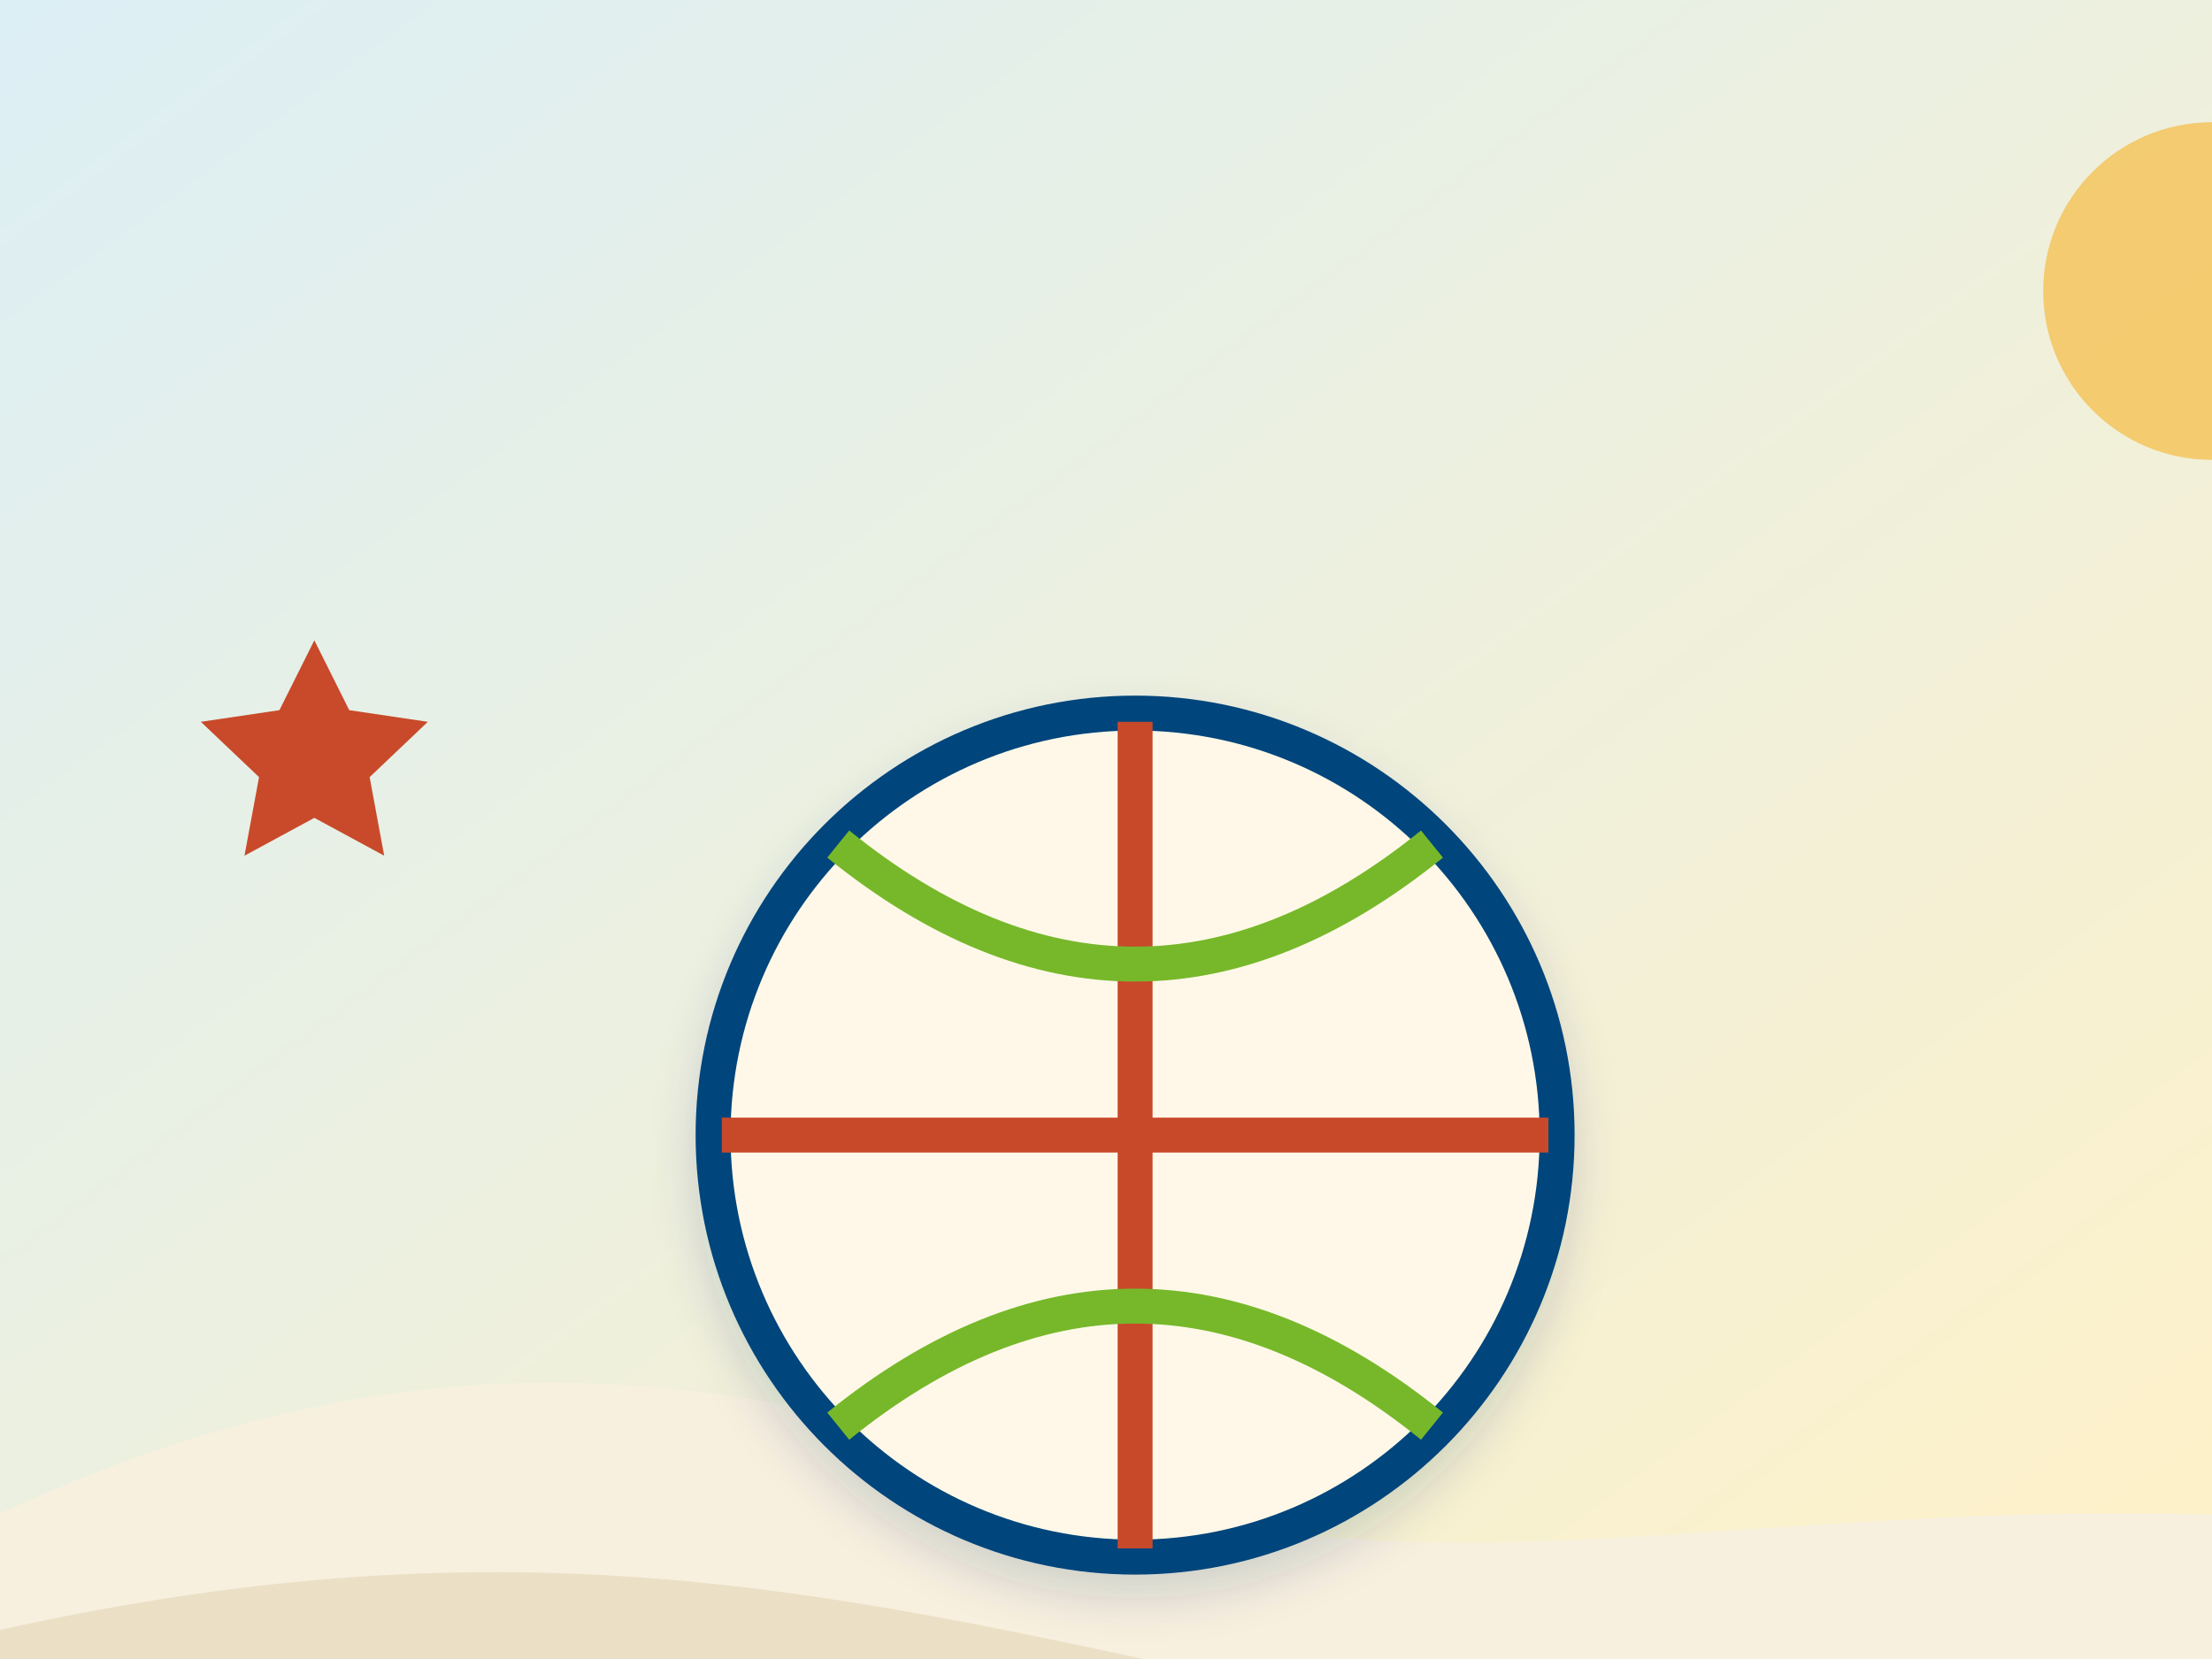
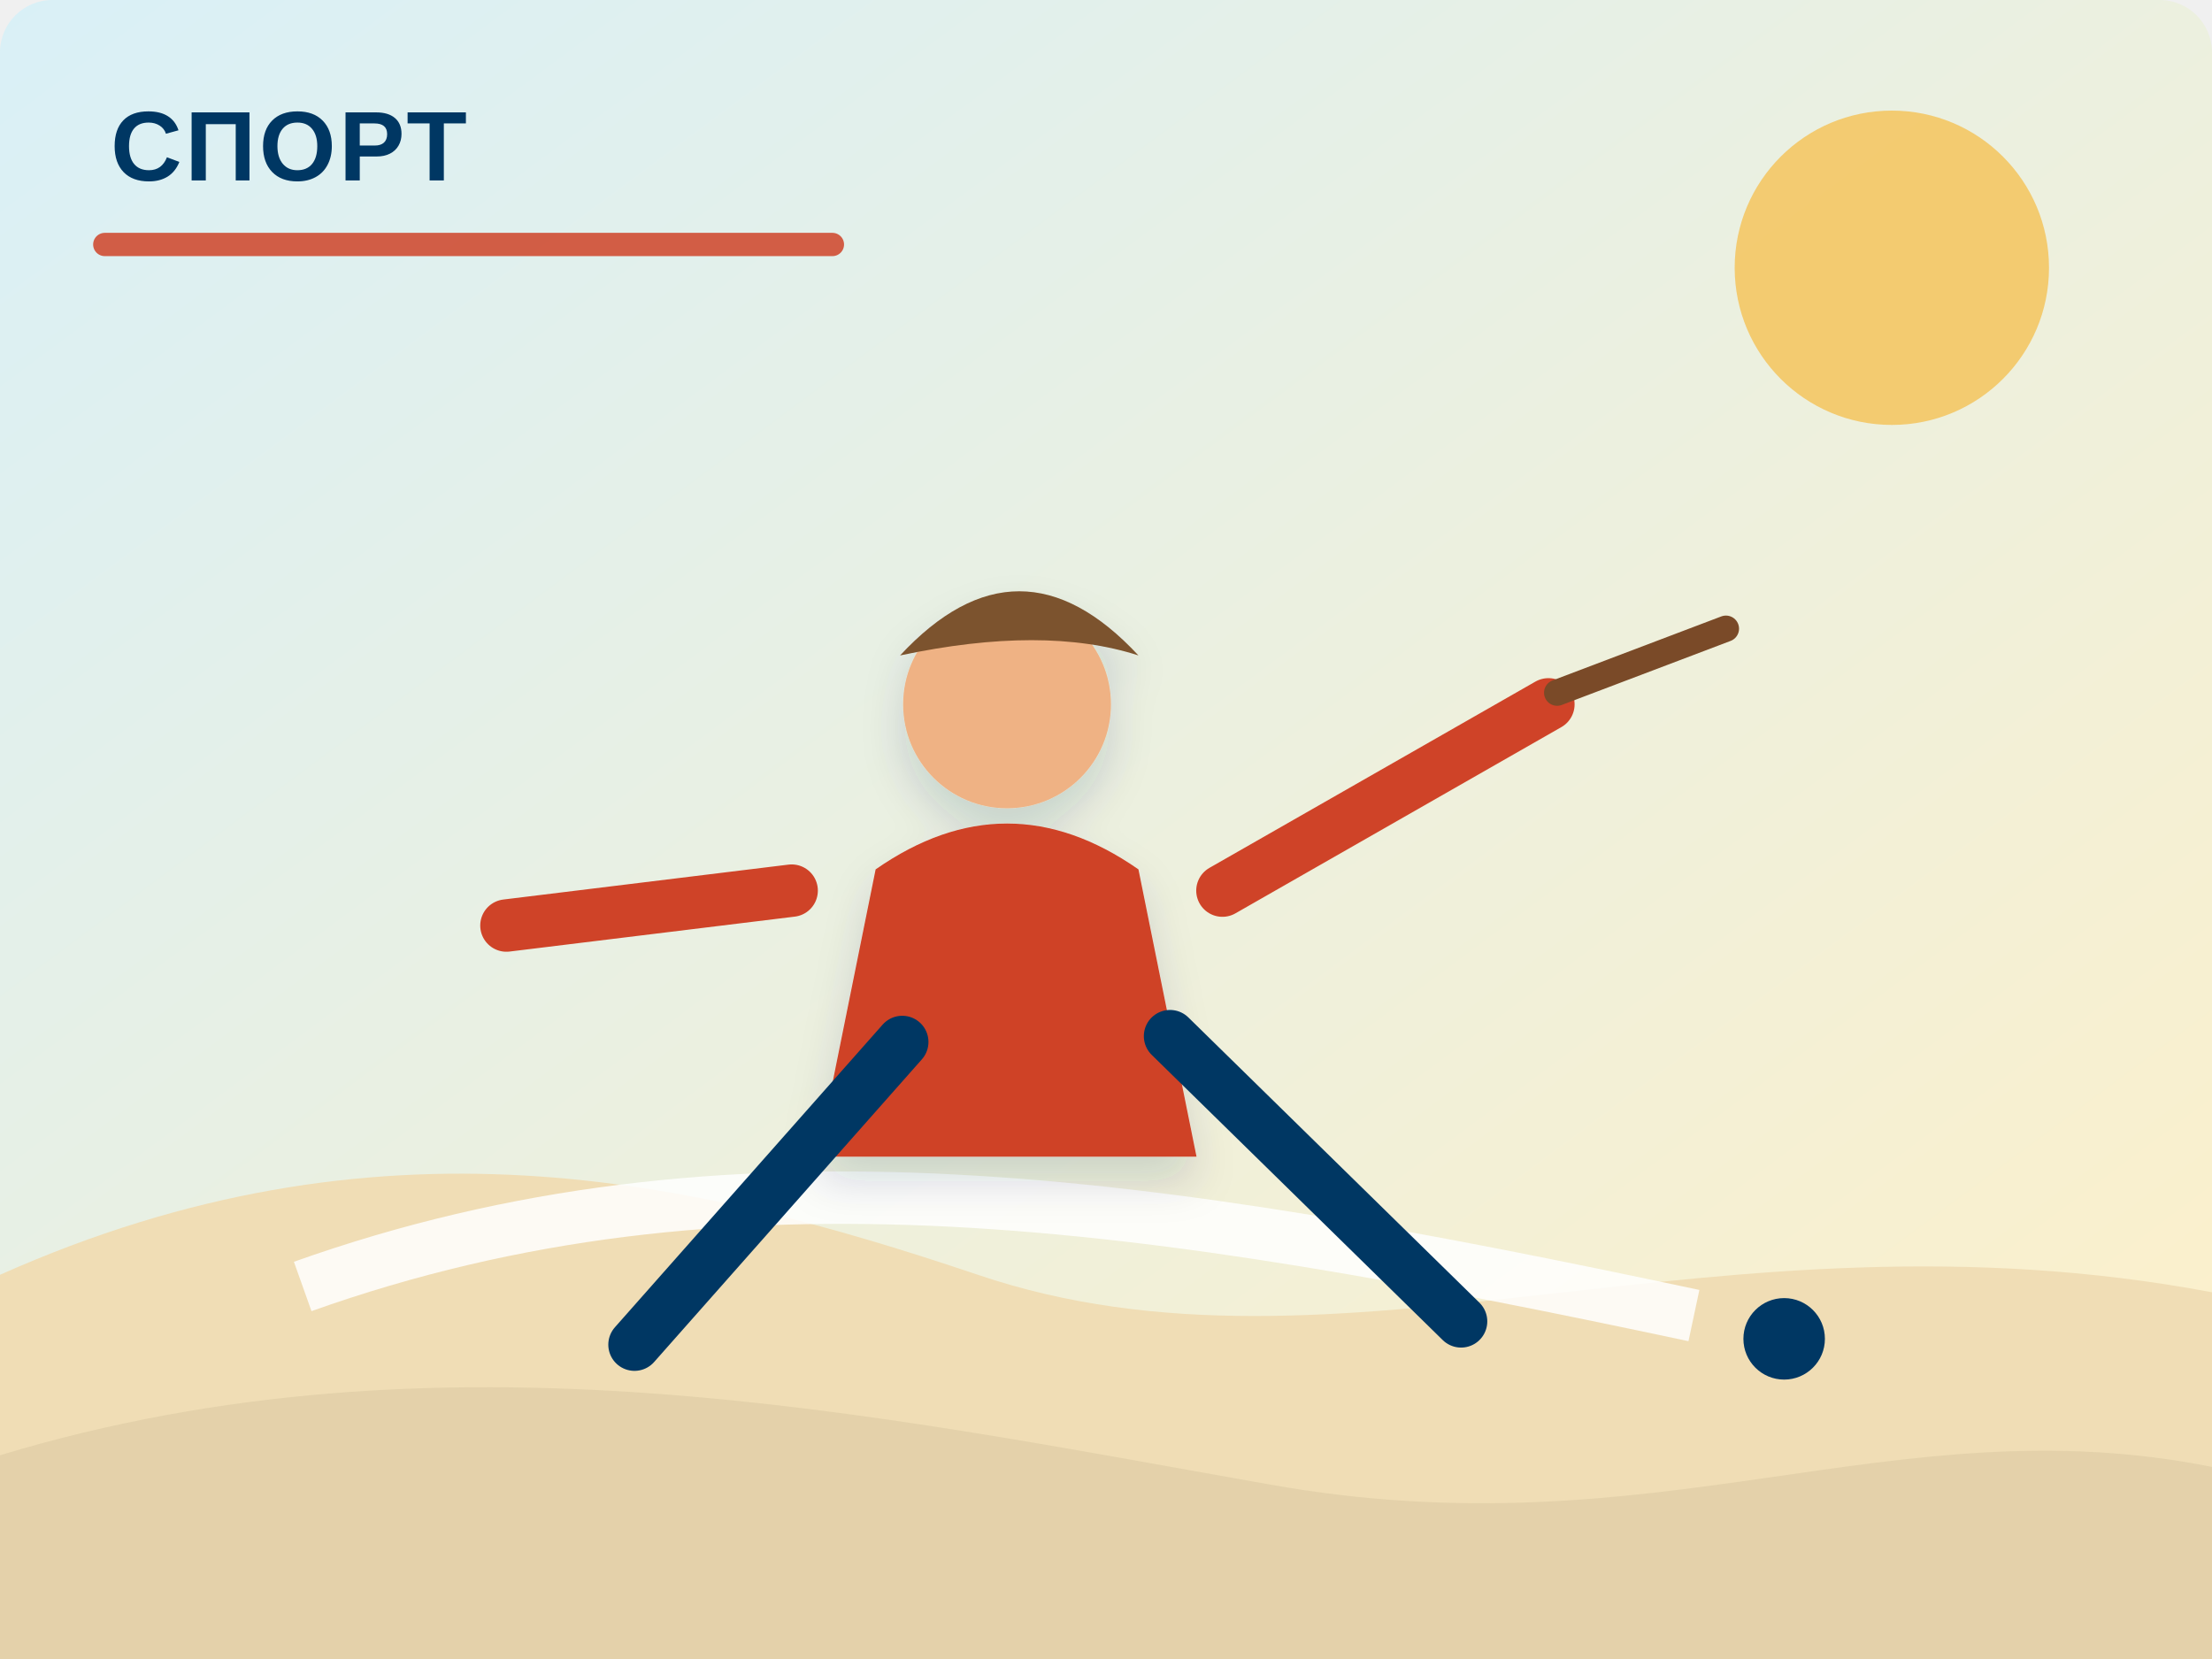
<svg xmlns="http://www.w3.org/2000/svg" width="760" height="570" viewBox="0 0 760 570" role="img" aria-hidden="true">
  <defs>
    <linearGradient id="sky" x1="0" x2="1" y1="0" y2="1">
-       <stop stop-color="#DCEFF5" />
-       <stop offset="1" stop-color="#FFF1C7" />
+       <stop stop-color="#d9f0f7" />
+       <stop offset="1" stop-color="#fff0c7" />
    </linearGradient>
    <linearGradient id="blue" x1="0" x2="1">
-       <stop stop-color="#00345F" />
-       <stop offset="1" stop-color="#00457C" />
+       <stop stop-color="#003763" />
+       <stop offset="1" stop-color="#0060ad" />
    </linearGradient>
-     <filter id="s" x="-20%" y="-20%" width="140%" height="140%">
-       <feDropShadow dx="0" dy="8" stdDeviation="8" flood-color="#00345F" flood-opacity=".16" />
+     <filter id="sh" x="-20%" y="-20%" width="140%" height="140%">
+       <feDropShadow dx="0" dy="8" stdDeviation="7" flood-color="#003763" flood-opacity=".15" />
    </filter>
  </defs>
-   <rect width="100%" height="100%" fill="url(#sky)" />
-   <circle cx="760" cy="100" r="58" fill="#F4C45D" opacity=".85" />
-   <path d="M0 520 C140 455 250 468 378 512 C520 560 660 492 900 535 L900 650 L0 650Z" fill="#F7F0DF" />
-   <path d="M0 560 C180 520 290 548 430 578 C610 614 720 552 900 575 L900 650 L0 650Z" fill="#E5D7B8" opacity=".65" />
-   <g filter="url(#s)">
-     <path d="M390 245 c80 0 145 65 145 145 s-65 145-145 145-145-65-145-145 65-145 145-145z" fill="#FFF8E8" stroke="#00457C" stroke-width="12" />
-     <path d="M248 390 h284 M390 248 v284" stroke="#C84A2A" stroke-width="12" />
-     <path d="M288 290 c68 55 136 55 204 0 M288 490 c68-55 136-55 204 0" fill="none" stroke="#76B82A" stroke-width="12" />
+   <rect width="760" height="570" rx="18" fill="url(#sky)" />
+   <circle cx="650" cy="92" r="54" fill="#f4c45d" opacity=".85" />
+   <path d="M0 438 C130 380 238 405 336 438 C460 480 590 412 760 444 L760 570 L0 570Z" fill="#f0ddb5" />
+   <path d="M0 500 C152 454 300 486 436 510 C570 534 650 482 760 504 L760 570 L0 570Z" fill="#d4c49d" opacity=".45" />
+   <path d="M104 442 C250 390 394 412 582 452" stroke="#fff" stroke-width="18" fill="none" opacity=".85" />
+   <g transform="translate(346 242) scale(1.05)" filter="url(#sh)">
+     <circle cx="0" cy="0" r="34" fill="#efb284" />
+     <path d="M-43 54 Q0 24 43 54 L62 148 H-62Z" fill="#cf4328" />
+     <path d="M-35 -16 Q4 -58 43 -16 Q12 -26 -35 -16Z" fill="#7c532d" />
  </g>
-   <path d="M108 220 l12 24 27 4-20 19 5 27-24-13-24 13 5-27-20-19 27-4z" fill="#C84A2A" />
+   <path d="M310 358 l-92 104 M402 356 l100 98" stroke="#003763" stroke-width="18" stroke-linecap="round" />
+   <path d="M272 306 l-98 12 M420 306 l112-64" stroke="#cf4328" stroke-width="18" stroke-linecap="round" />
+   <path d="M535 238 l58-22" stroke="#7a4a28" stroke-width="9" stroke-linecap="round" />
+   <circle cx="613" cy="460" r="14" fill="#003763" />
+   <text x="38" y="62" fill="#003763" font-family="Arial Narrow,Arial,sans-serif" font-size="34" font-weight="900" letter-spacing="1">СПОРТ</text>
+   <path d="M36 84 H286" stroke="#cf4328" stroke-width="8" stroke-linecap="round" opacity=".85" />
</svg>
